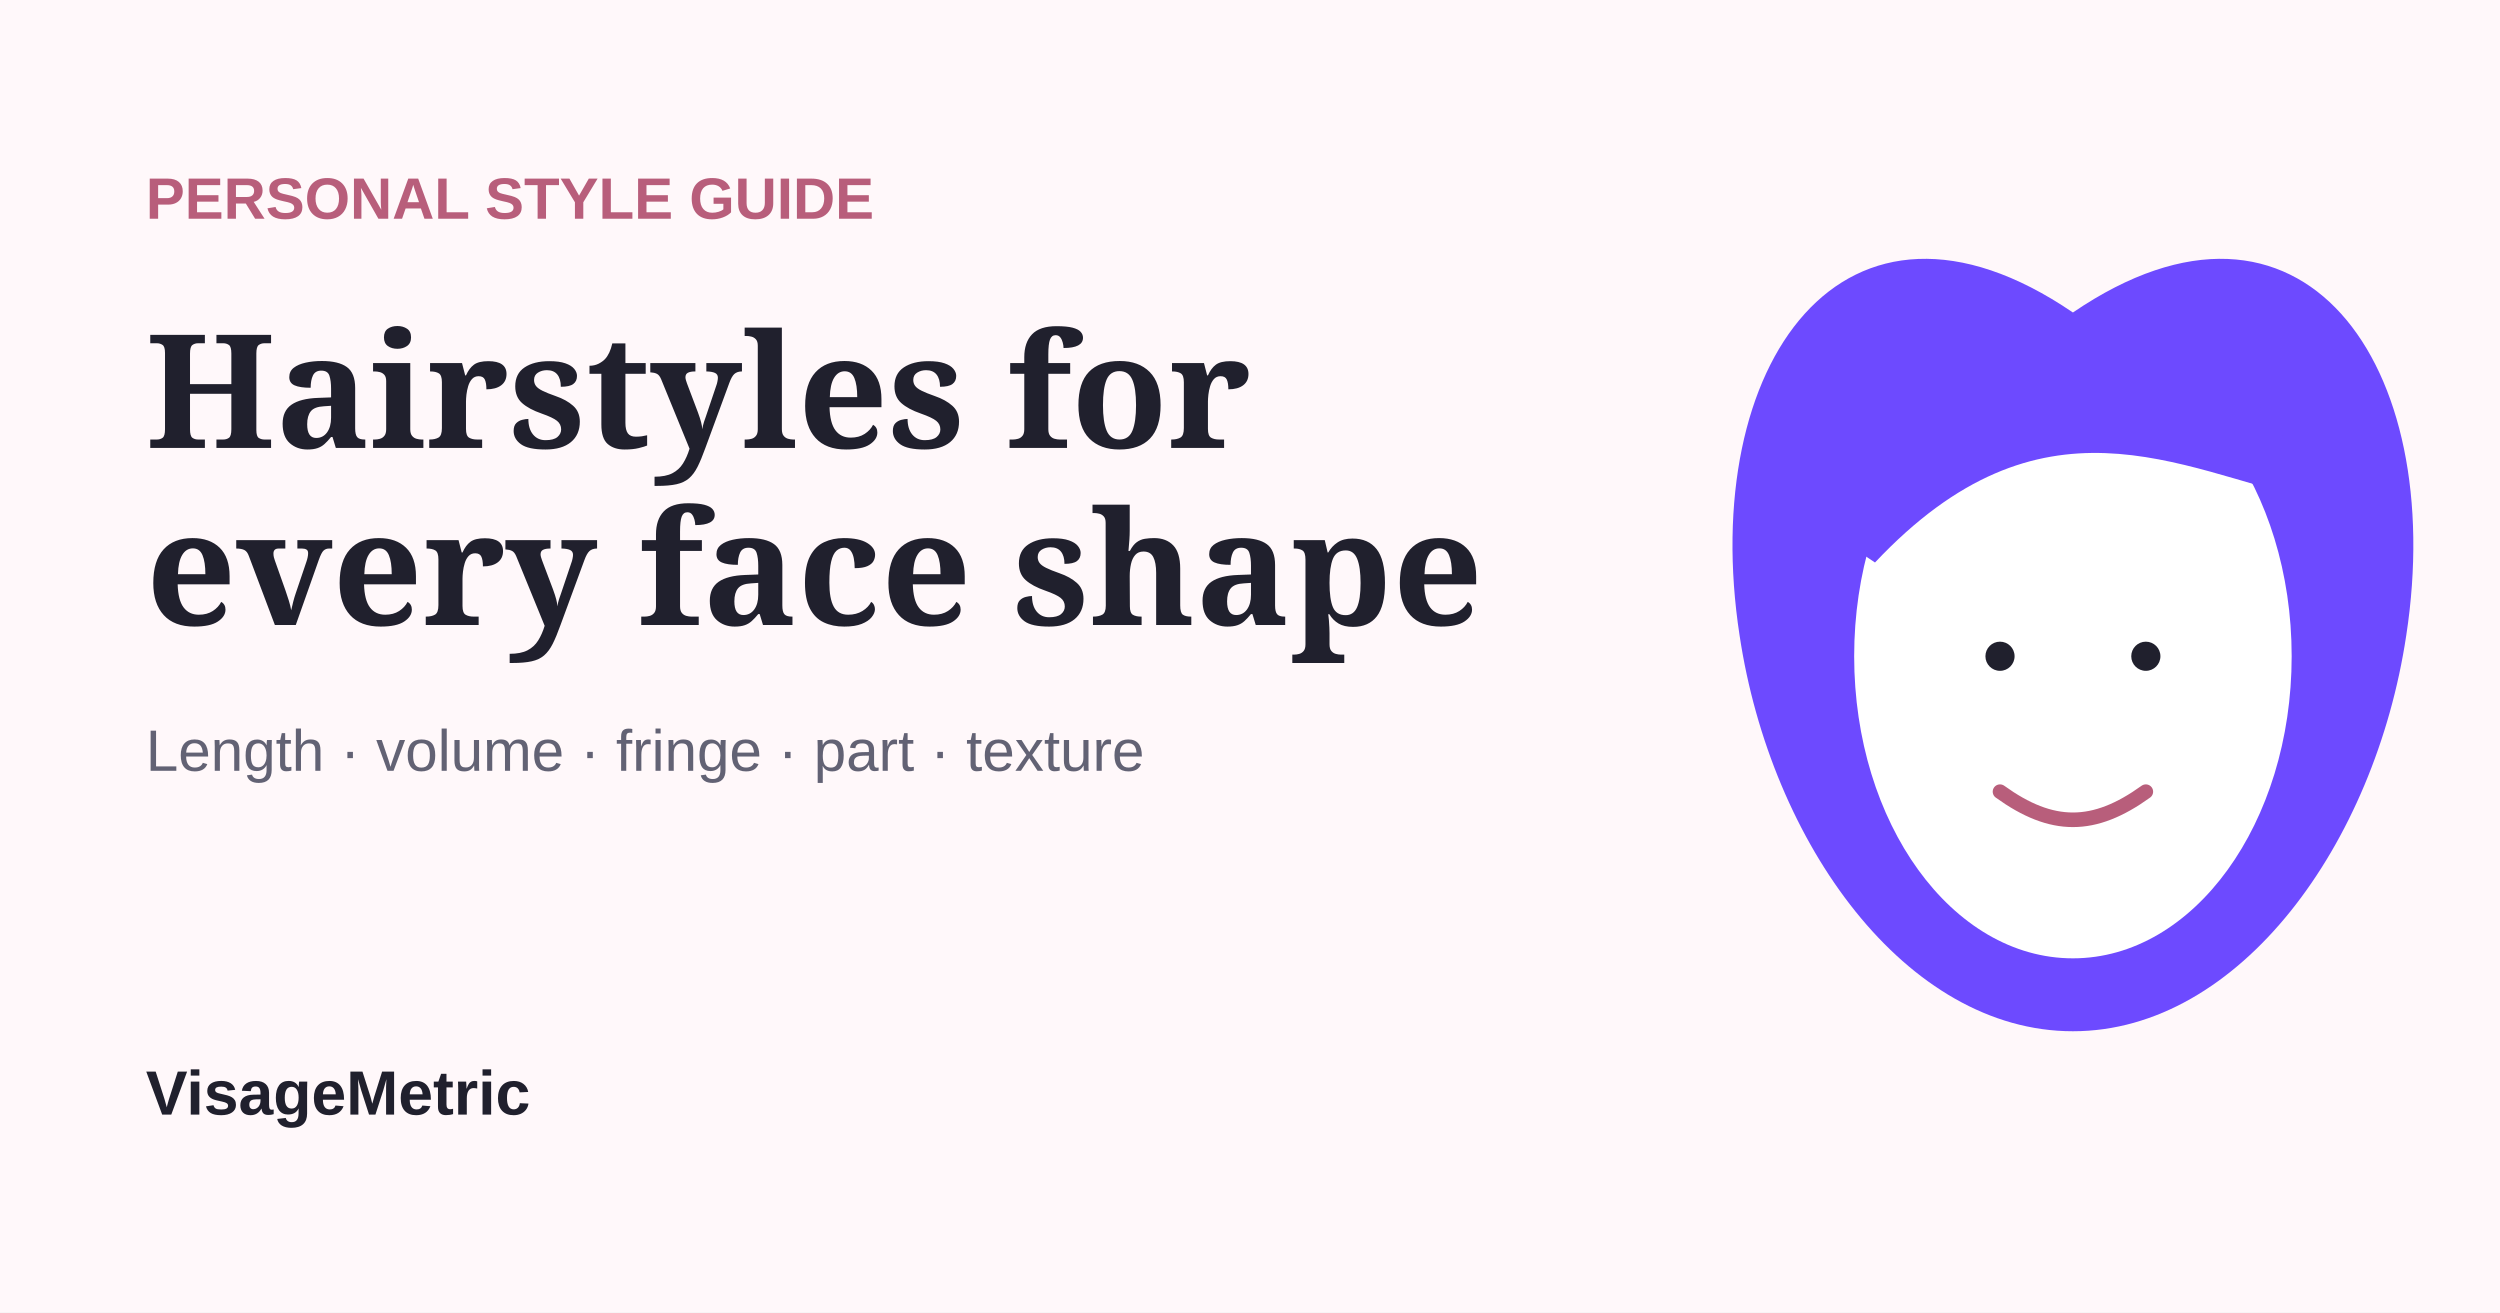
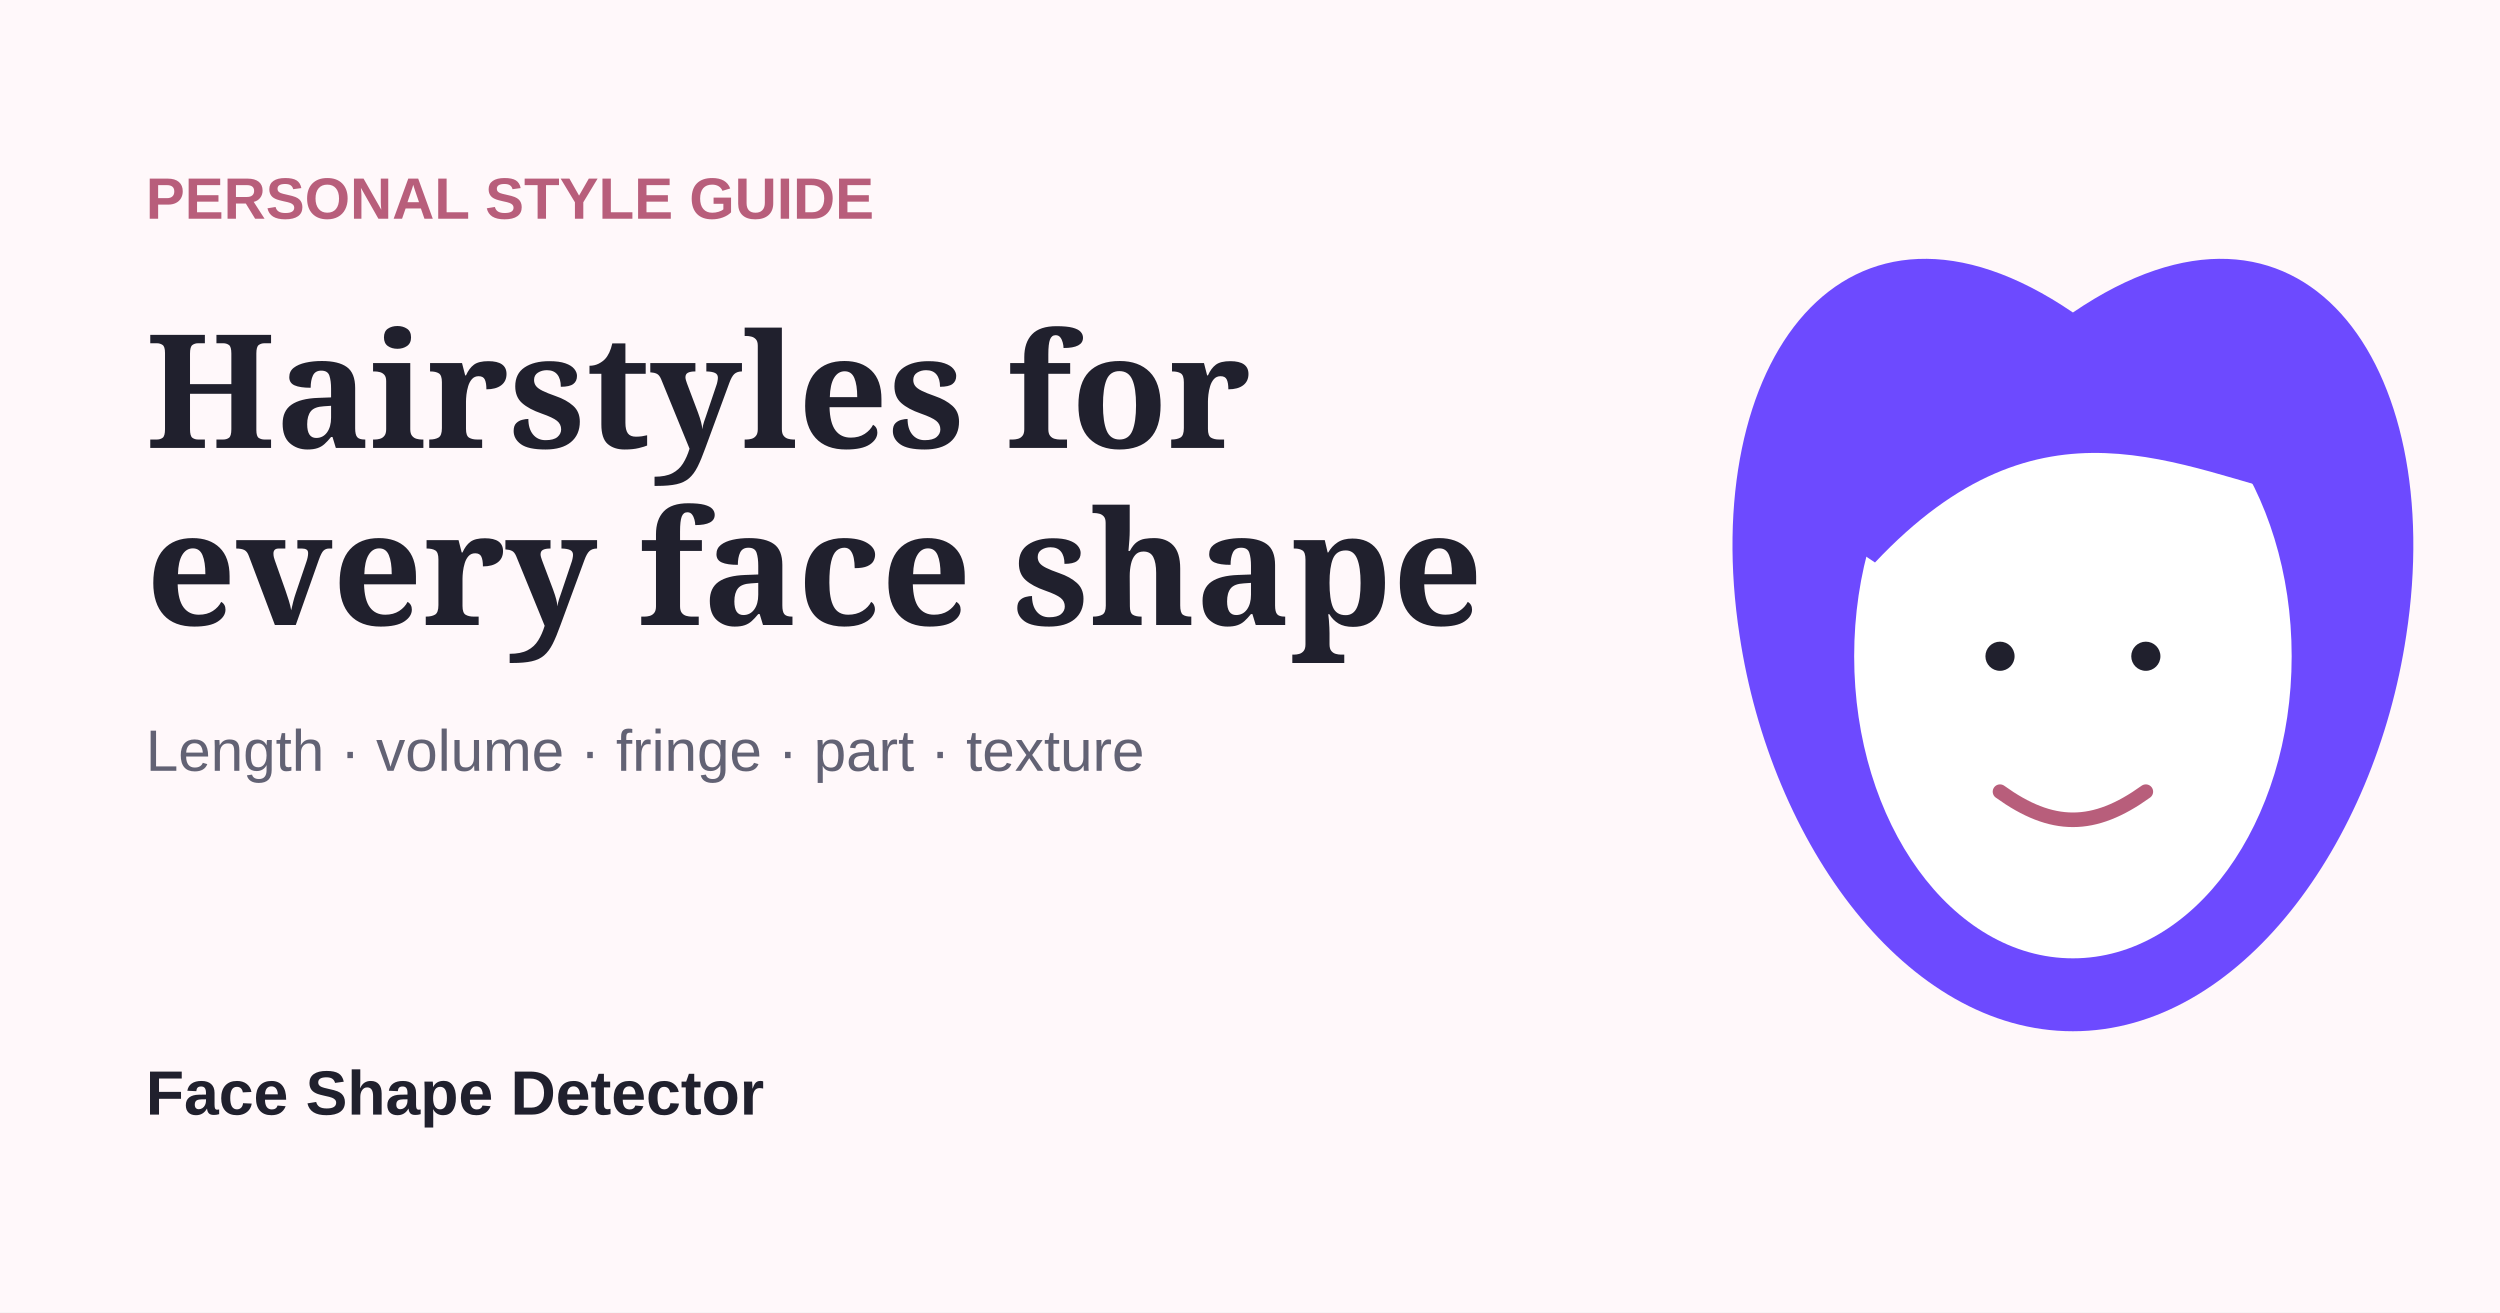
- <svg xmlns="http://www.w3.org/2000/svg" width="1200" height="630" viewBox="0 0 1200 630" role="img" aria-label="VisageMetric hairstyles for every face shape">
+ <svg xmlns="http://www.w3.org/2000/svg" width="1200" height="630" viewBox="0 0 1200 630" role="img" aria-label="Face Shape Detector hairstyles for every face shape">
  <rect width="1200" height="630" fill="#fff8fa" />
  <text x="70" y="105" font-family="Arial,sans-serif" font-size="28" font-weight="700" fill="#b85e7b">PERSONAL STYLE GUIDE</text>
  <text x="70" y="215" font-family="Georgia,serif" font-size="76" font-weight="700" fill="#20202d">Hairstyles for</text>
  <text x="70" y="300" font-family="Georgia,serif" font-size="76" font-weight="700" fill="#20202d">every face shape</text>
  <text x="70" y="370" font-family="Arial,sans-serif" font-size="28" fill="#626274">Length · volume · fringe · part · texture</text>
  <g transform="translate(815 95)">
    <path d="M180 55C70-20 0 80 20 210c15 100 80 190 160 190s145-90 160-190C360 80 290-20 180 55Z" fill="#6d4aff" />
    <ellipse cx="180" cy="220" rx="105" ry="145" fill="#fff" />
    <path d="M70 165c30-110 190-135 225-20-65-15-130-55-210 30Z" fill="#6d4aff" />
    <circle cx="145" cy="220" r="7" fill="#20202d" />
    <circle cx="215" cy="220" r="7" fill="#20202d" />
    <path d="M145 285c25 18 45 18 70 0" fill="none" stroke="#b85e7b" stroke-width="7" stroke-linecap="round" />
  </g>
-   <text x="70" y="535" font-family="Arial,sans-serif" font-size="30" font-weight="700" fill="#20202d">VisageMetric</text>
+   <text x="70" y="535" font-family="Arial,sans-serif" font-size="30" font-weight="700" fill="#20202d">Face Shape Detector</text>
</svg>
